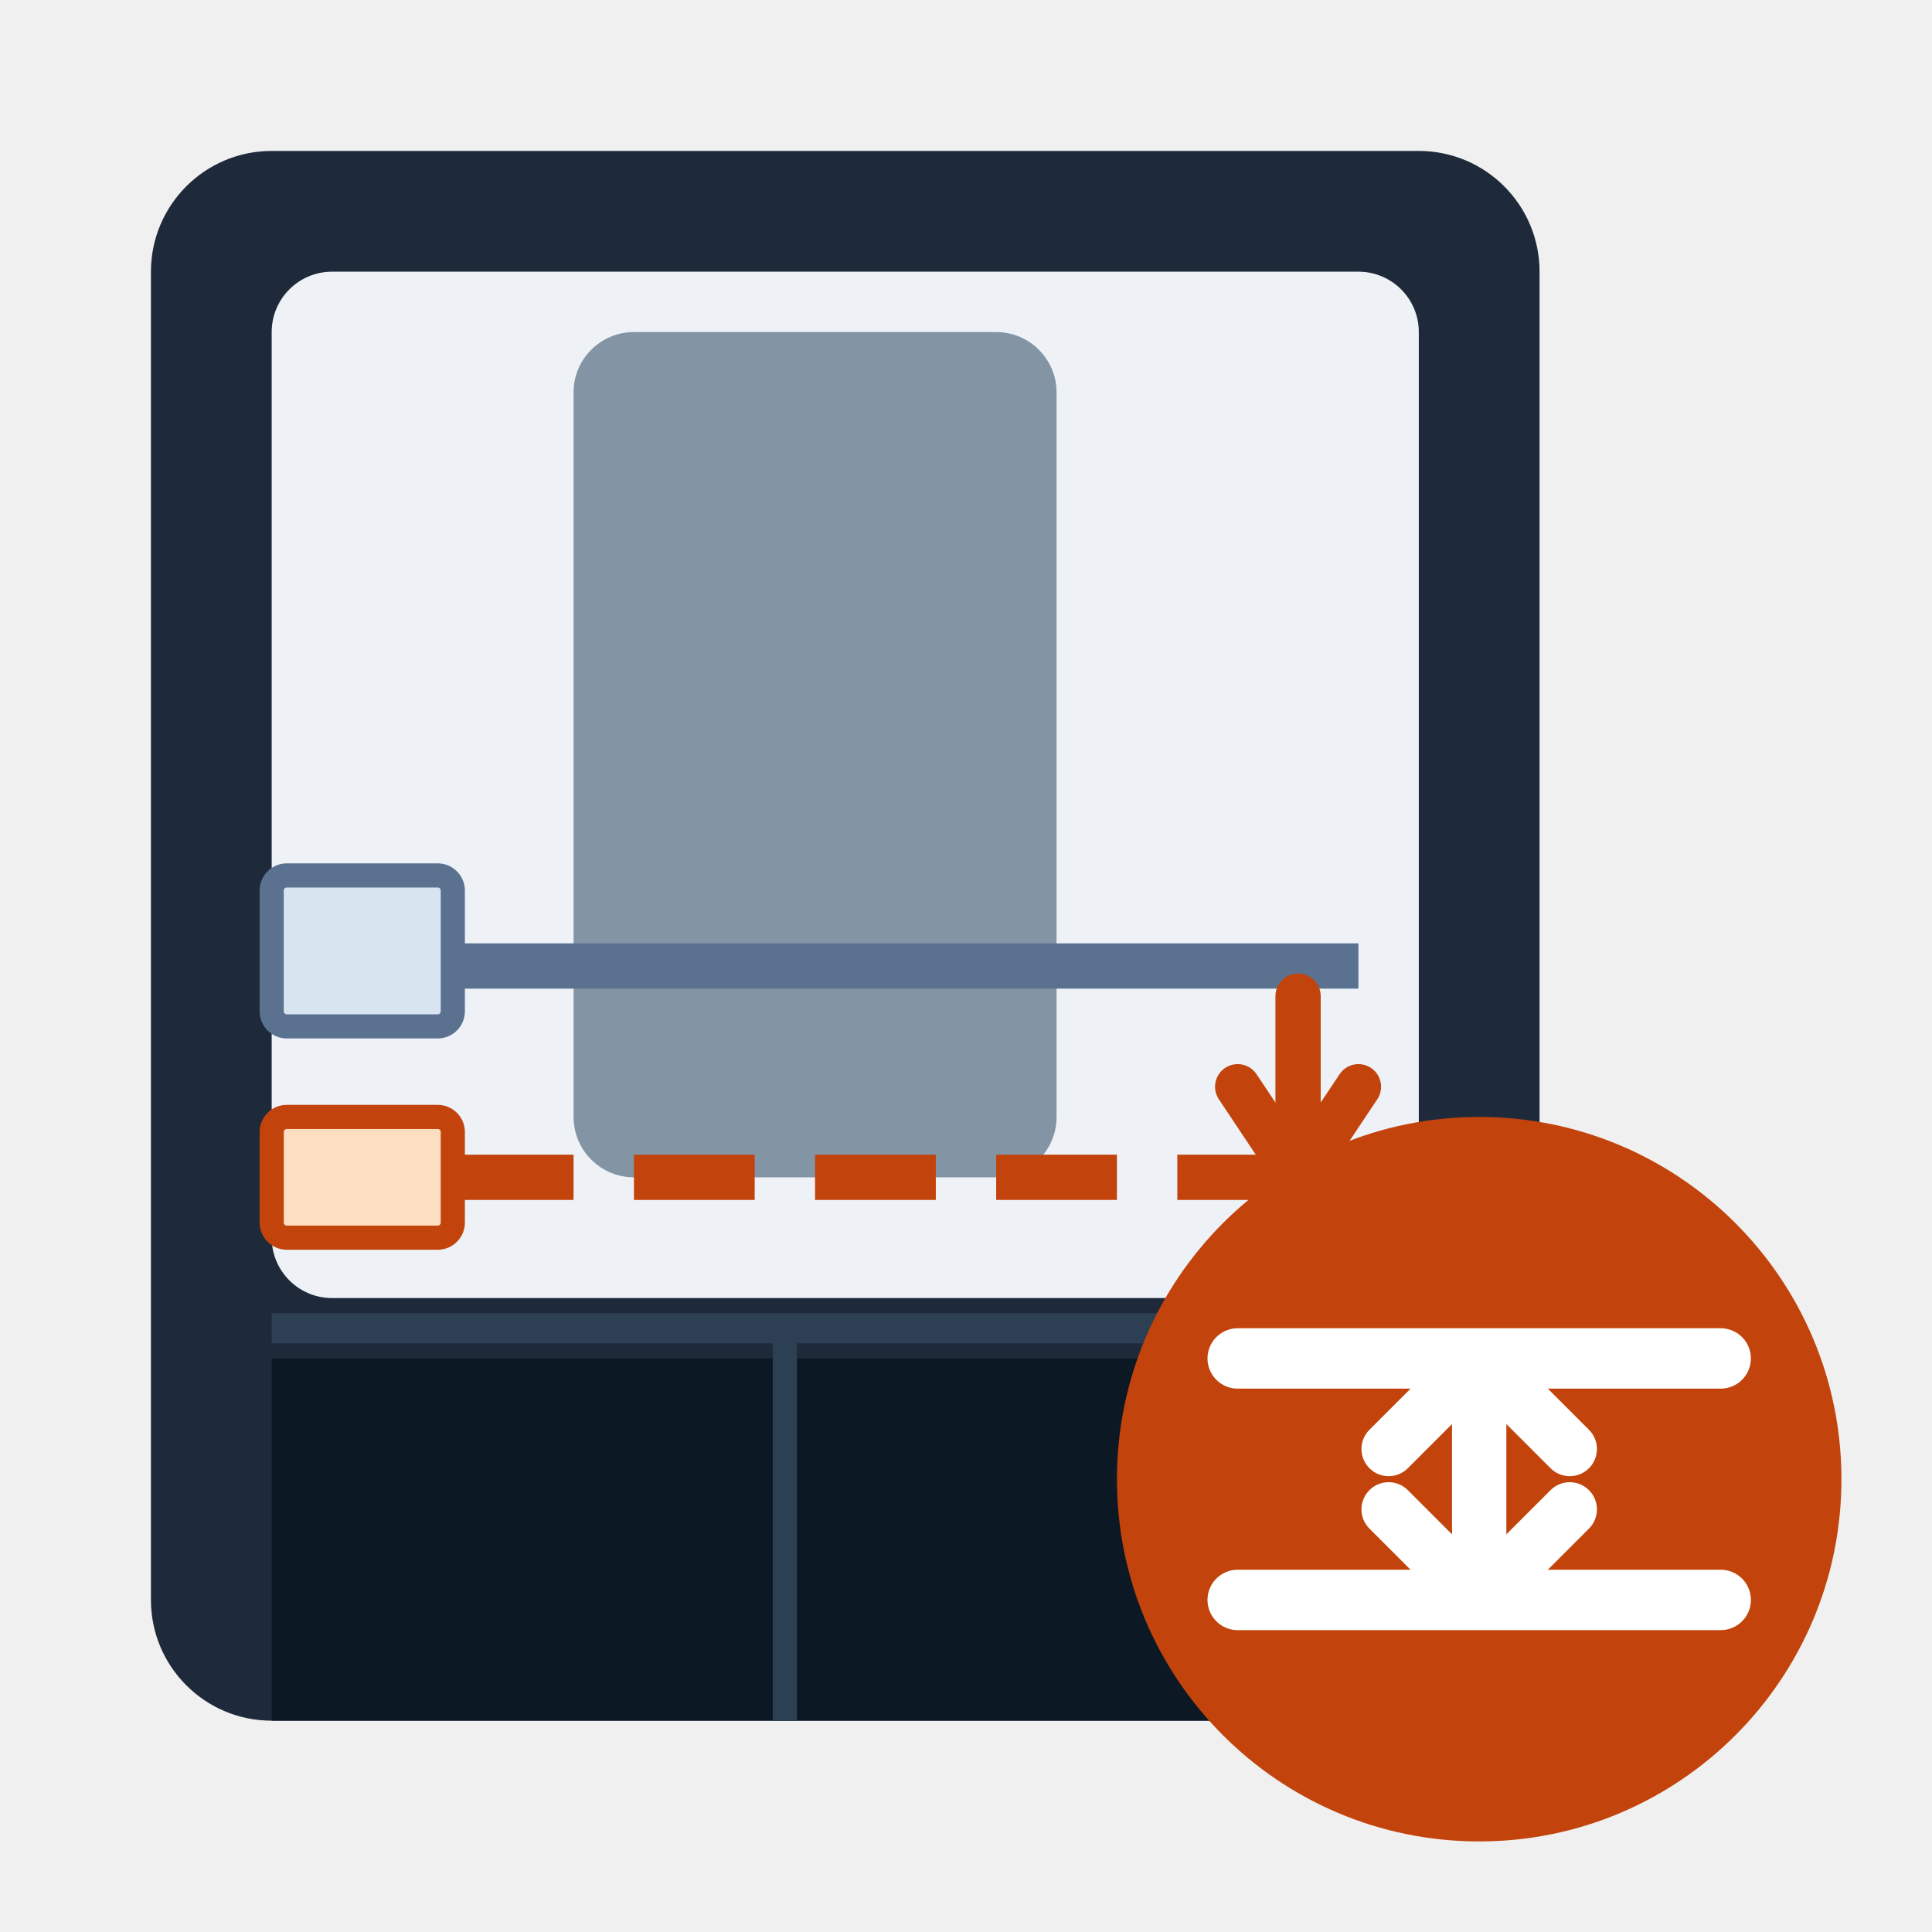
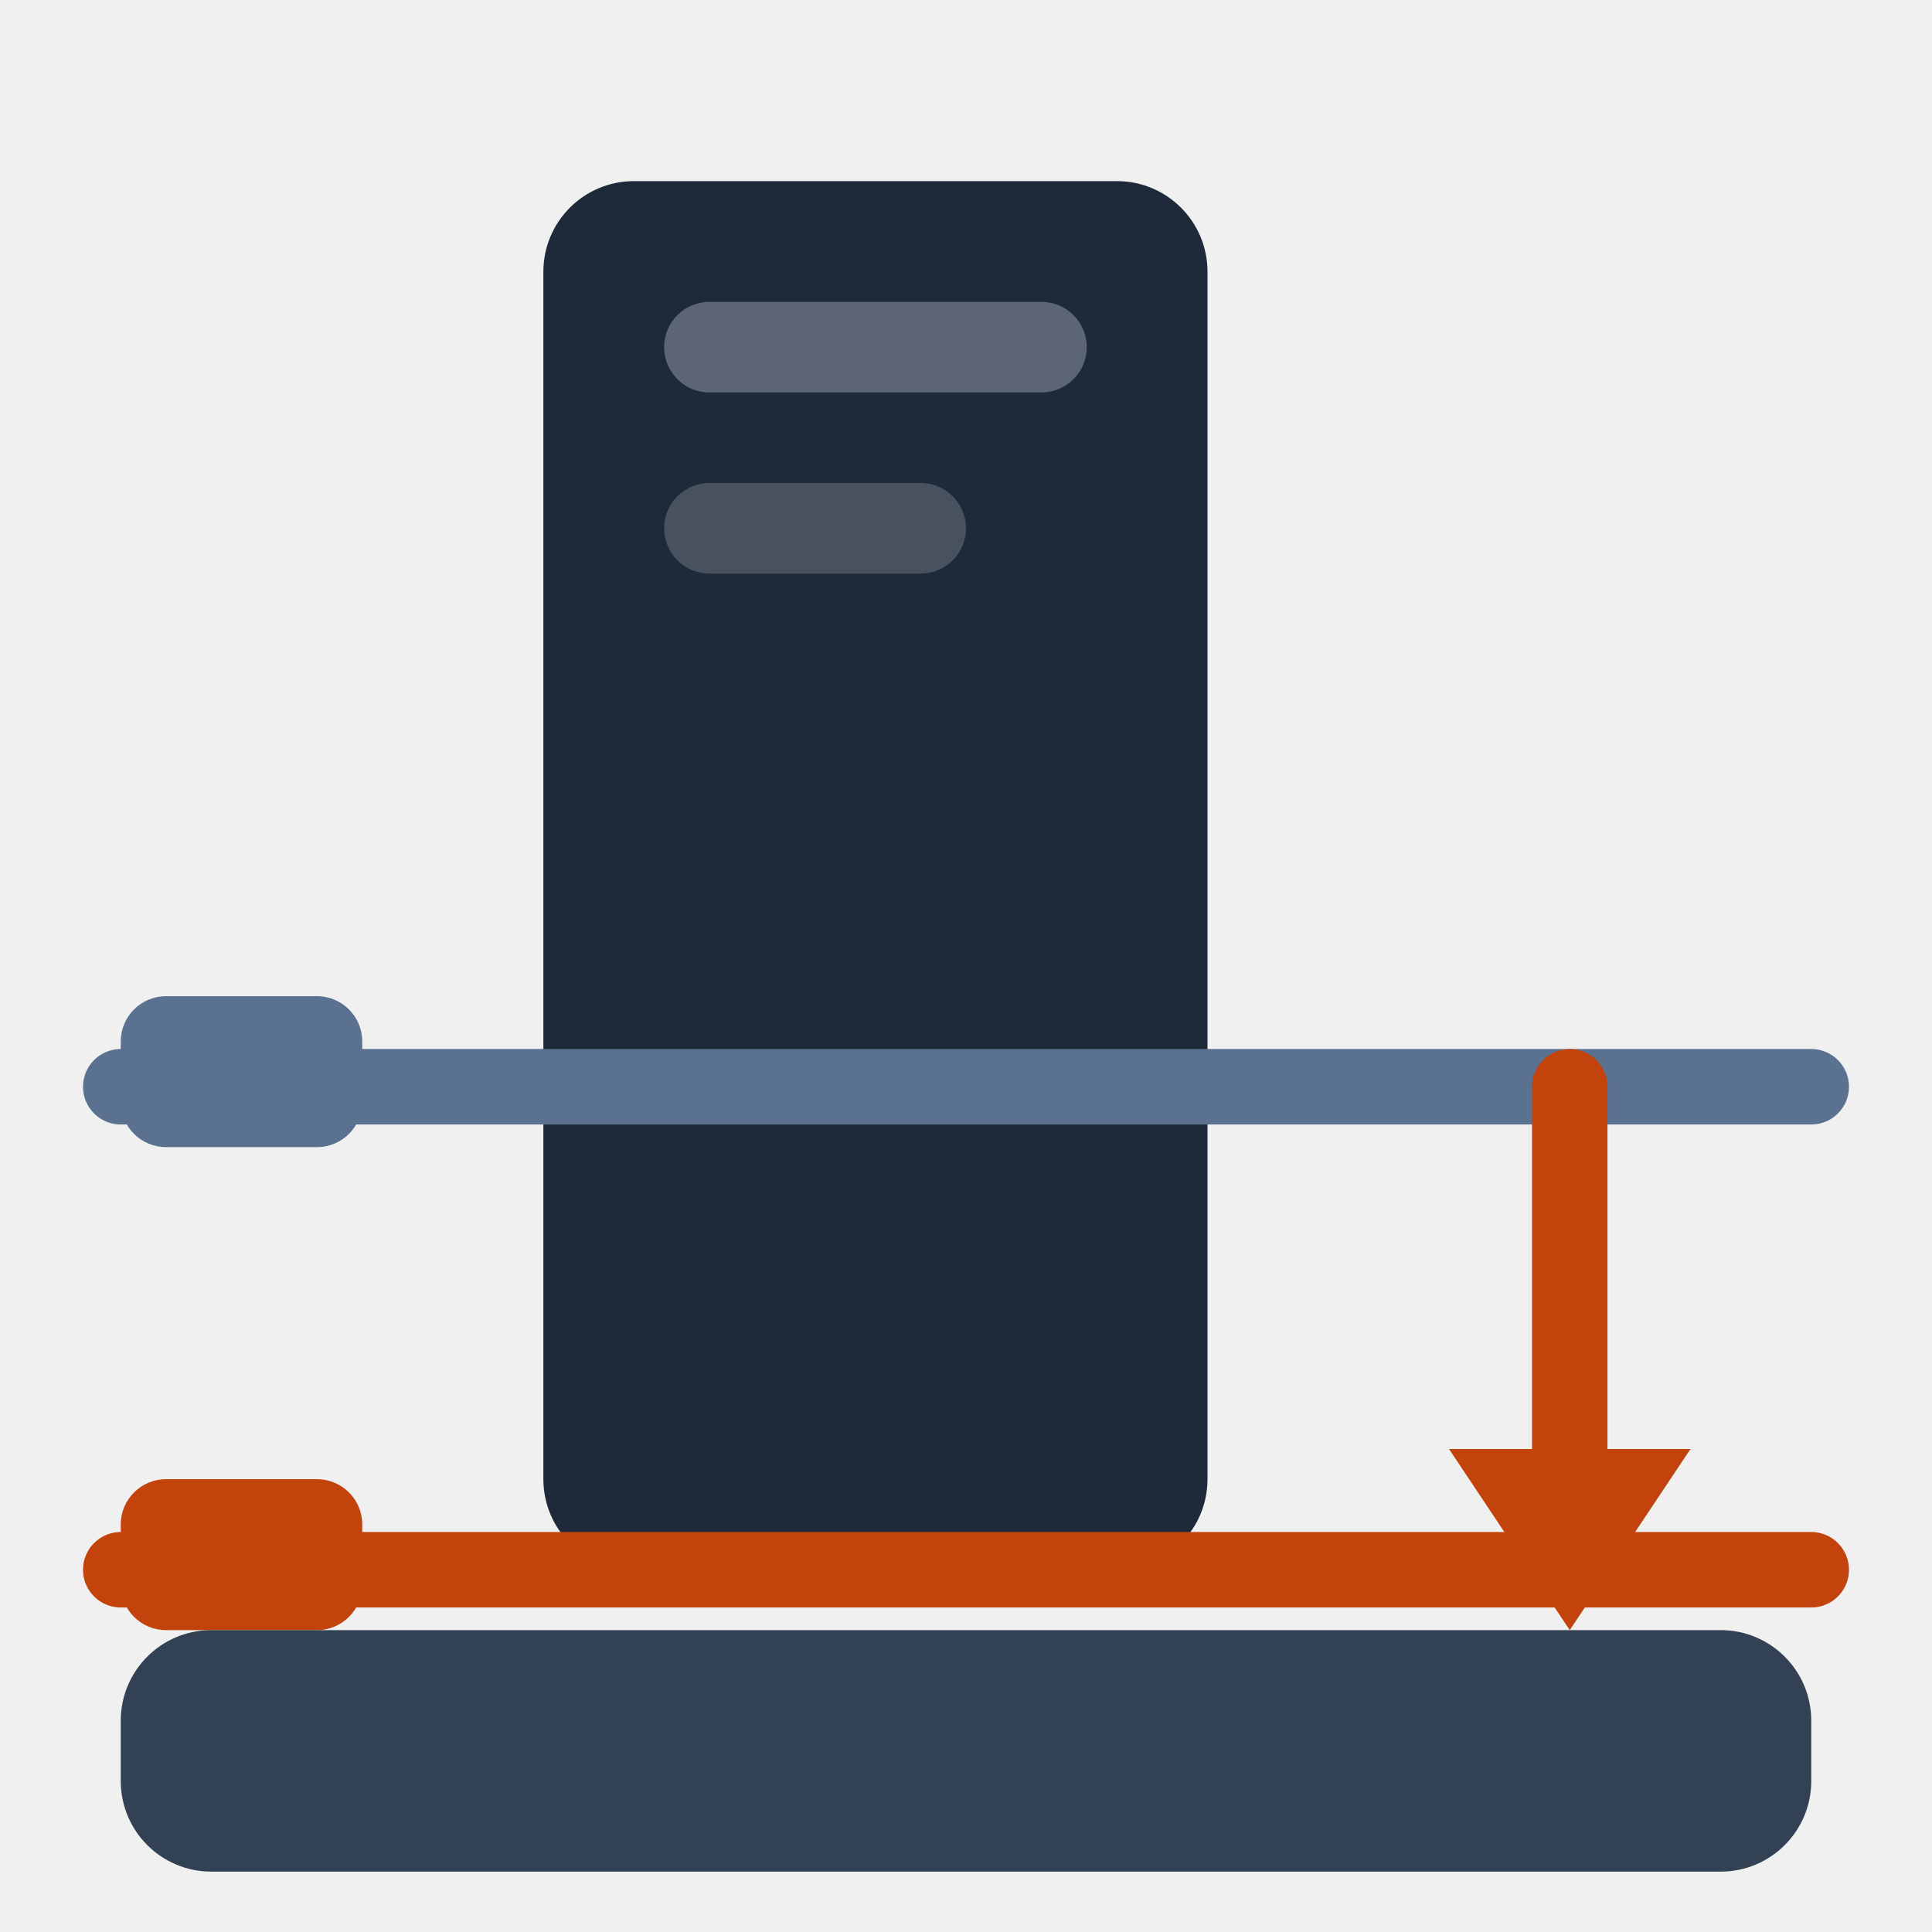
<svg xmlns="http://www.w3.org/2000/svg" viewBox="0 0 64 64">
-   <rect x="5" y="5" width="46" height="52" rx="4" fill="#1E2A3A" />
-   <rect x="9" y="9" width="38" height="34" rx="2" fill="#EEF2F7" />
-   <rect x="19" y="11" width="16" height="28" rx="2" fill="#4A6278" opacity="0.65" />
-   <line x1="9" y1="32" x2="45" y2="32" stroke="#5A7290" stroke-width="1.5" />
-   <rect x="9" y="29" width="6" height="5" rx="0.5" fill="#D8E4EF" stroke="#5A7290" stroke-width="0.8" />
-   <line x1="9" y1="39" x2="45" y2="39" stroke="#C2440C" stroke-width="1.5" stroke-dasharray="4,2" />
-   <rect x="9" y="37" width="6" height="4" rx="0.5" fill="#FDDEC0" stroke="#C2440C" stroke-width="0.8" />
-   <line x1="43" y1="33" x2="43" y2="38" stroke="#C2440C" stroke-width="1.5" stroke-linecap="round" />
-   <polyline points="41,36 43,39 45,36" stroke="#C2440C" stroke-width="1.5" stroke-linecap="round" stroke-linejoin="round" fill="none" />
-   <line x1="9" y1="44" x2="47" y2="44" stroke="#2D3F52" stroke-width="1" />
-   <rect x="9" y="45" width="38" height="12" fill="#0D1825" />
-   <line x1="26" y1="44" x2="26" y2="57" stroke="#2D3F52" stroke-width="0.8" />
-   <circle cx="49" cy="49" r="12" fill="#C2440C" />
-   <line x1="41" y1="45" x2="57" y2="45" stroke="white" stroke-width="2" stroke-linecap="round" />
-   <line x1="41" y1="53" x2="57" y2="53" stroke="white" stroke-width="2" stroke-linecap="round" />
-   <line x1="49" y1="46" x2="49" y2="52" stroke="white" stroke-width="1.8" stroke-linecap="round" />
-   <polyline points="46,48 49,45 52,48" stroke="white" stroke-width="1.8" stroke-linecap="round" stroke-linejoin="round" fill="none" />
-   <polyline points="46,50 49,53 52,50" stroke="white" stroke-width="1.8" stroke-linecap="round" stroke-linejoin="round" fill="none" />
+   <rect x="18" y="6" width="22" height="46" rx="3" fill="#1E2A3A" />
+   <rect x="22" y="10" width="14" height="3" rx="1.5" fill="#EEF2F7" opacity="0.3" />
+   <rect x="22" y="16" width="10" height="3" rx="1.5" fill="#EEF2F7" opacity="0.2" />
+   <line x1="4" y1="36" x2="60" y2="36" stroke="#5A7290" stroke-width="2.5" stroke-linecap="round" />
+   <rect x="4" y="33" width="8" height="5" rx="1.5" fill="#5A7290" />
+   <line x1="4" y1="52" x2="60" y2="52" stroke="#C2440C" stroke-width="2.5" stroke-linecap="round" />
+   <rect x="4" y="49" width="8" height="5" rx="1.5" fill="#C2440C" />
+   <line x1="52" y1="36" x2="52" y2="52" stroke="#C2440C" stroke-width="2.5" stroke-linecap="round" />
+   <polygon points="48,48 52,54 56,48" fill="#C2440C" />
+   <rect x="4" y="54" width="56" height="8" rx="3" fill="#334155" />
</svg>
